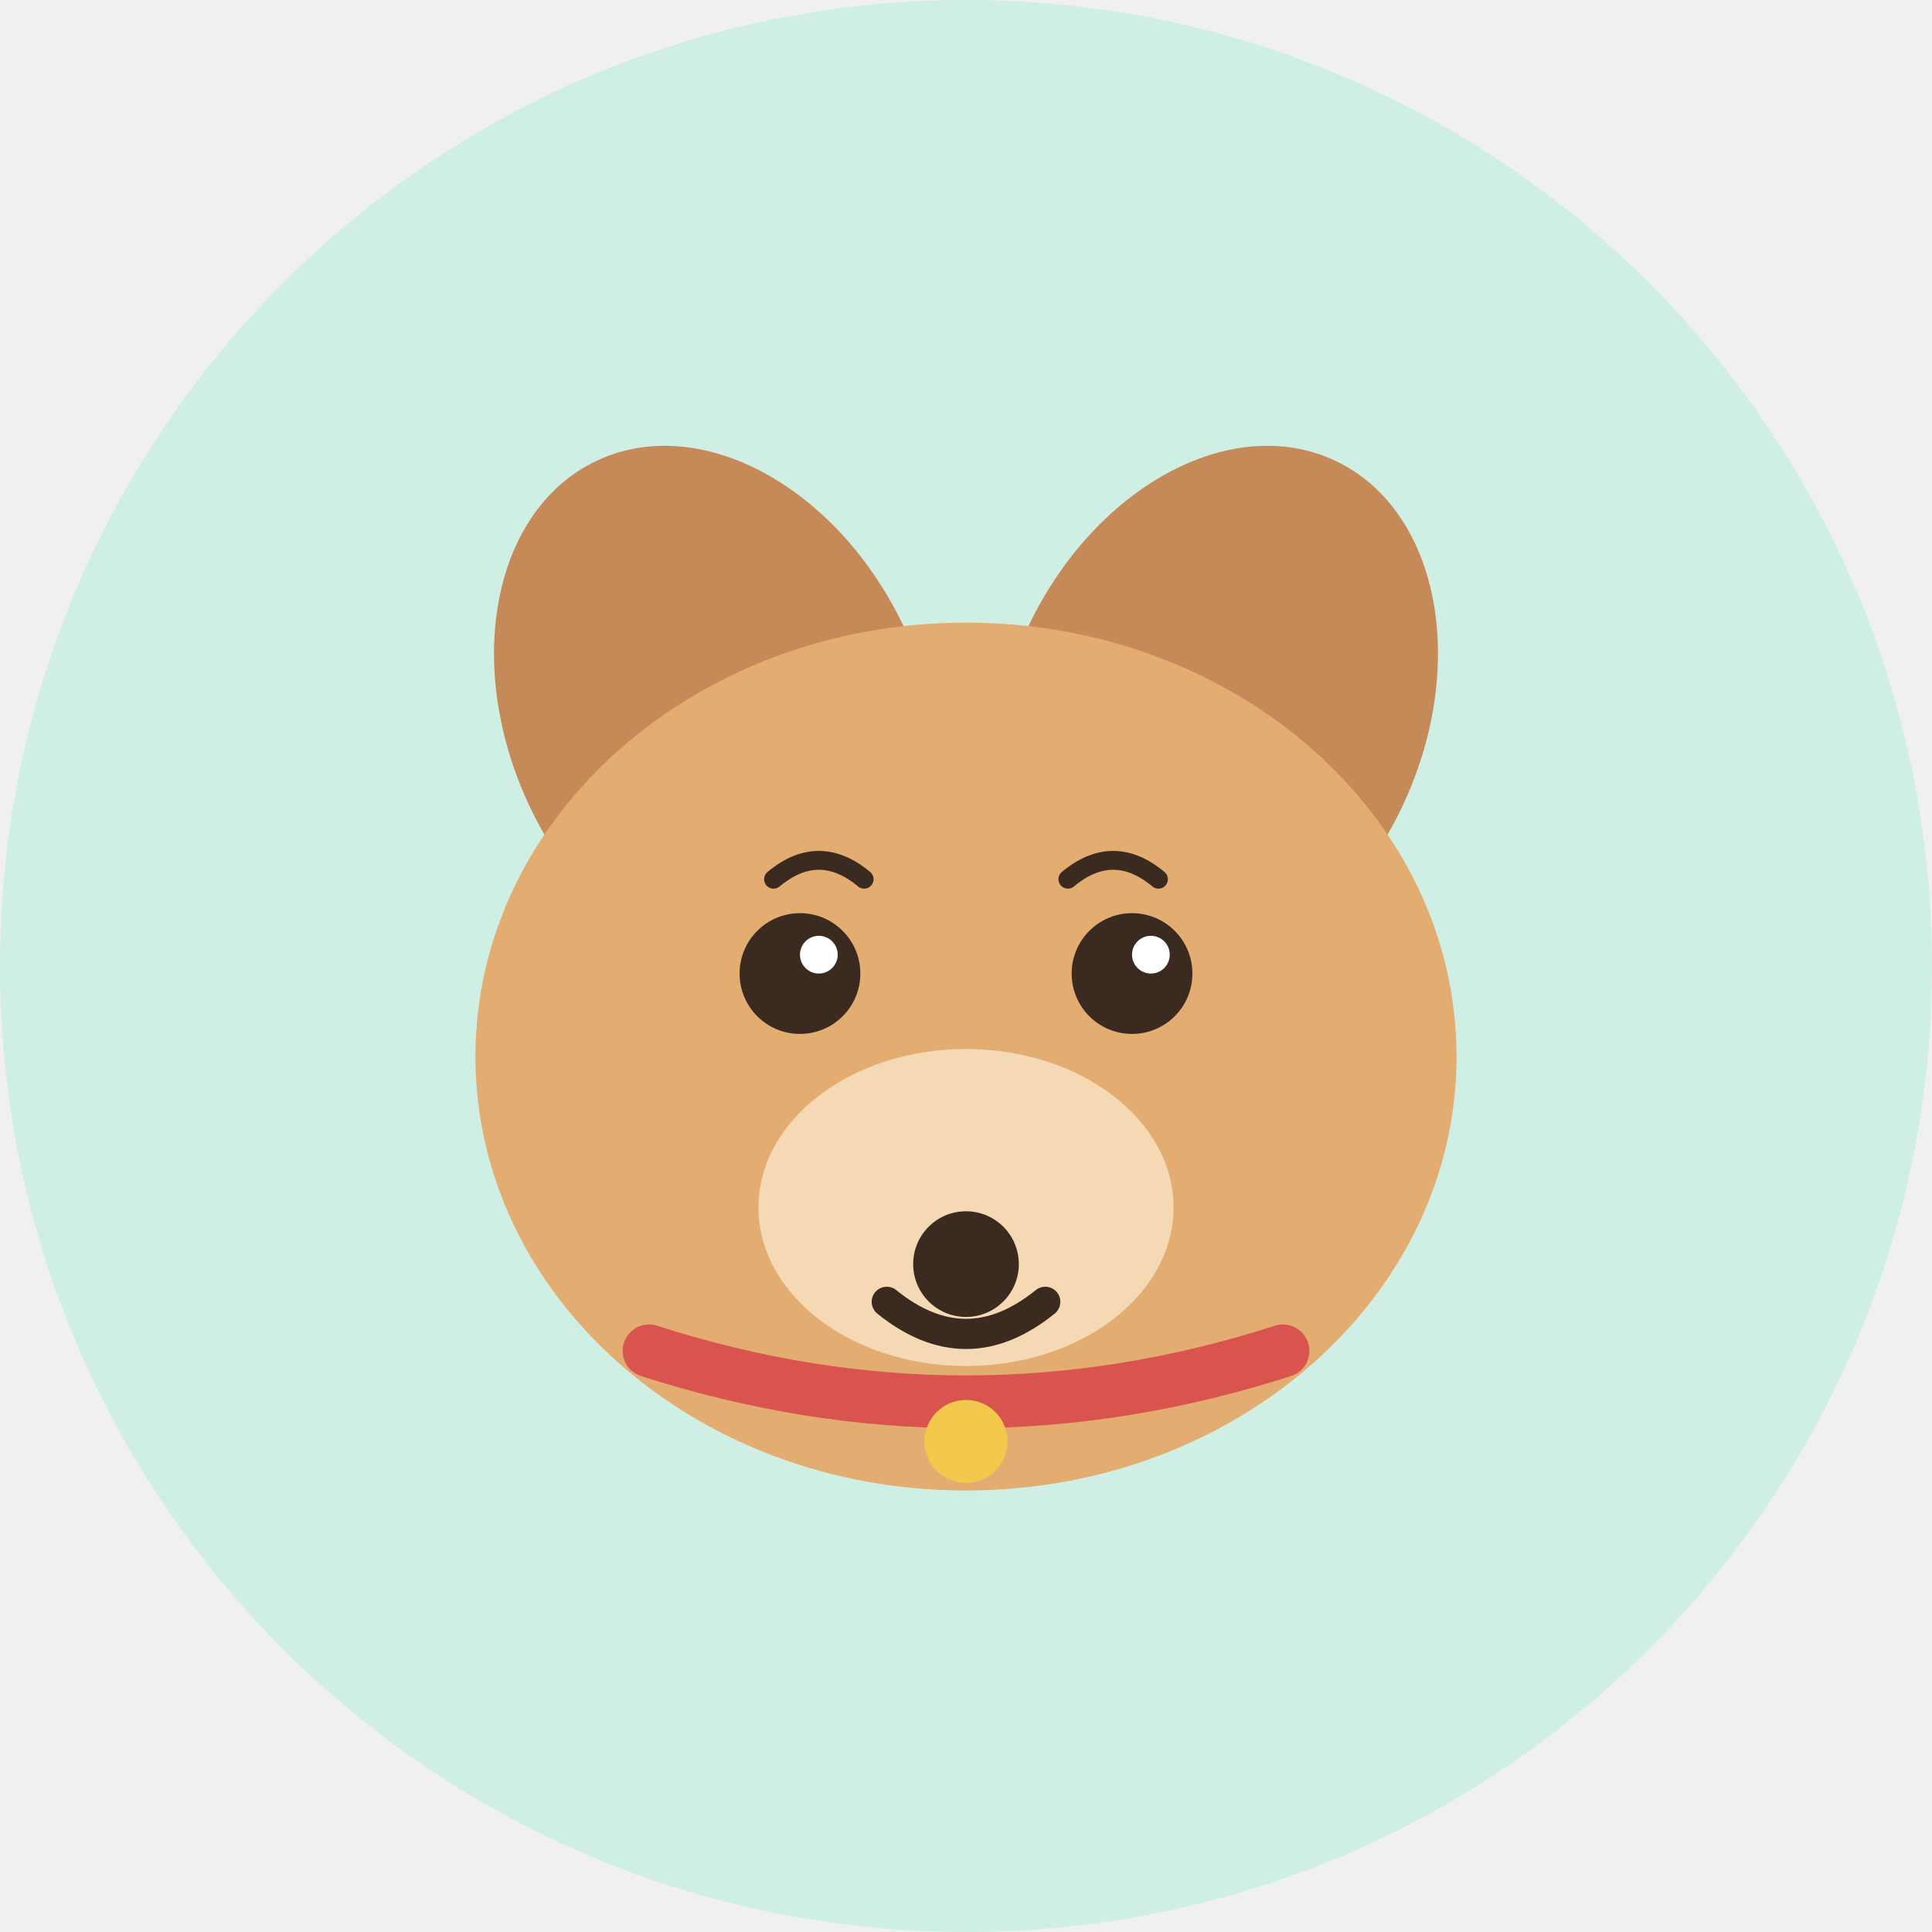
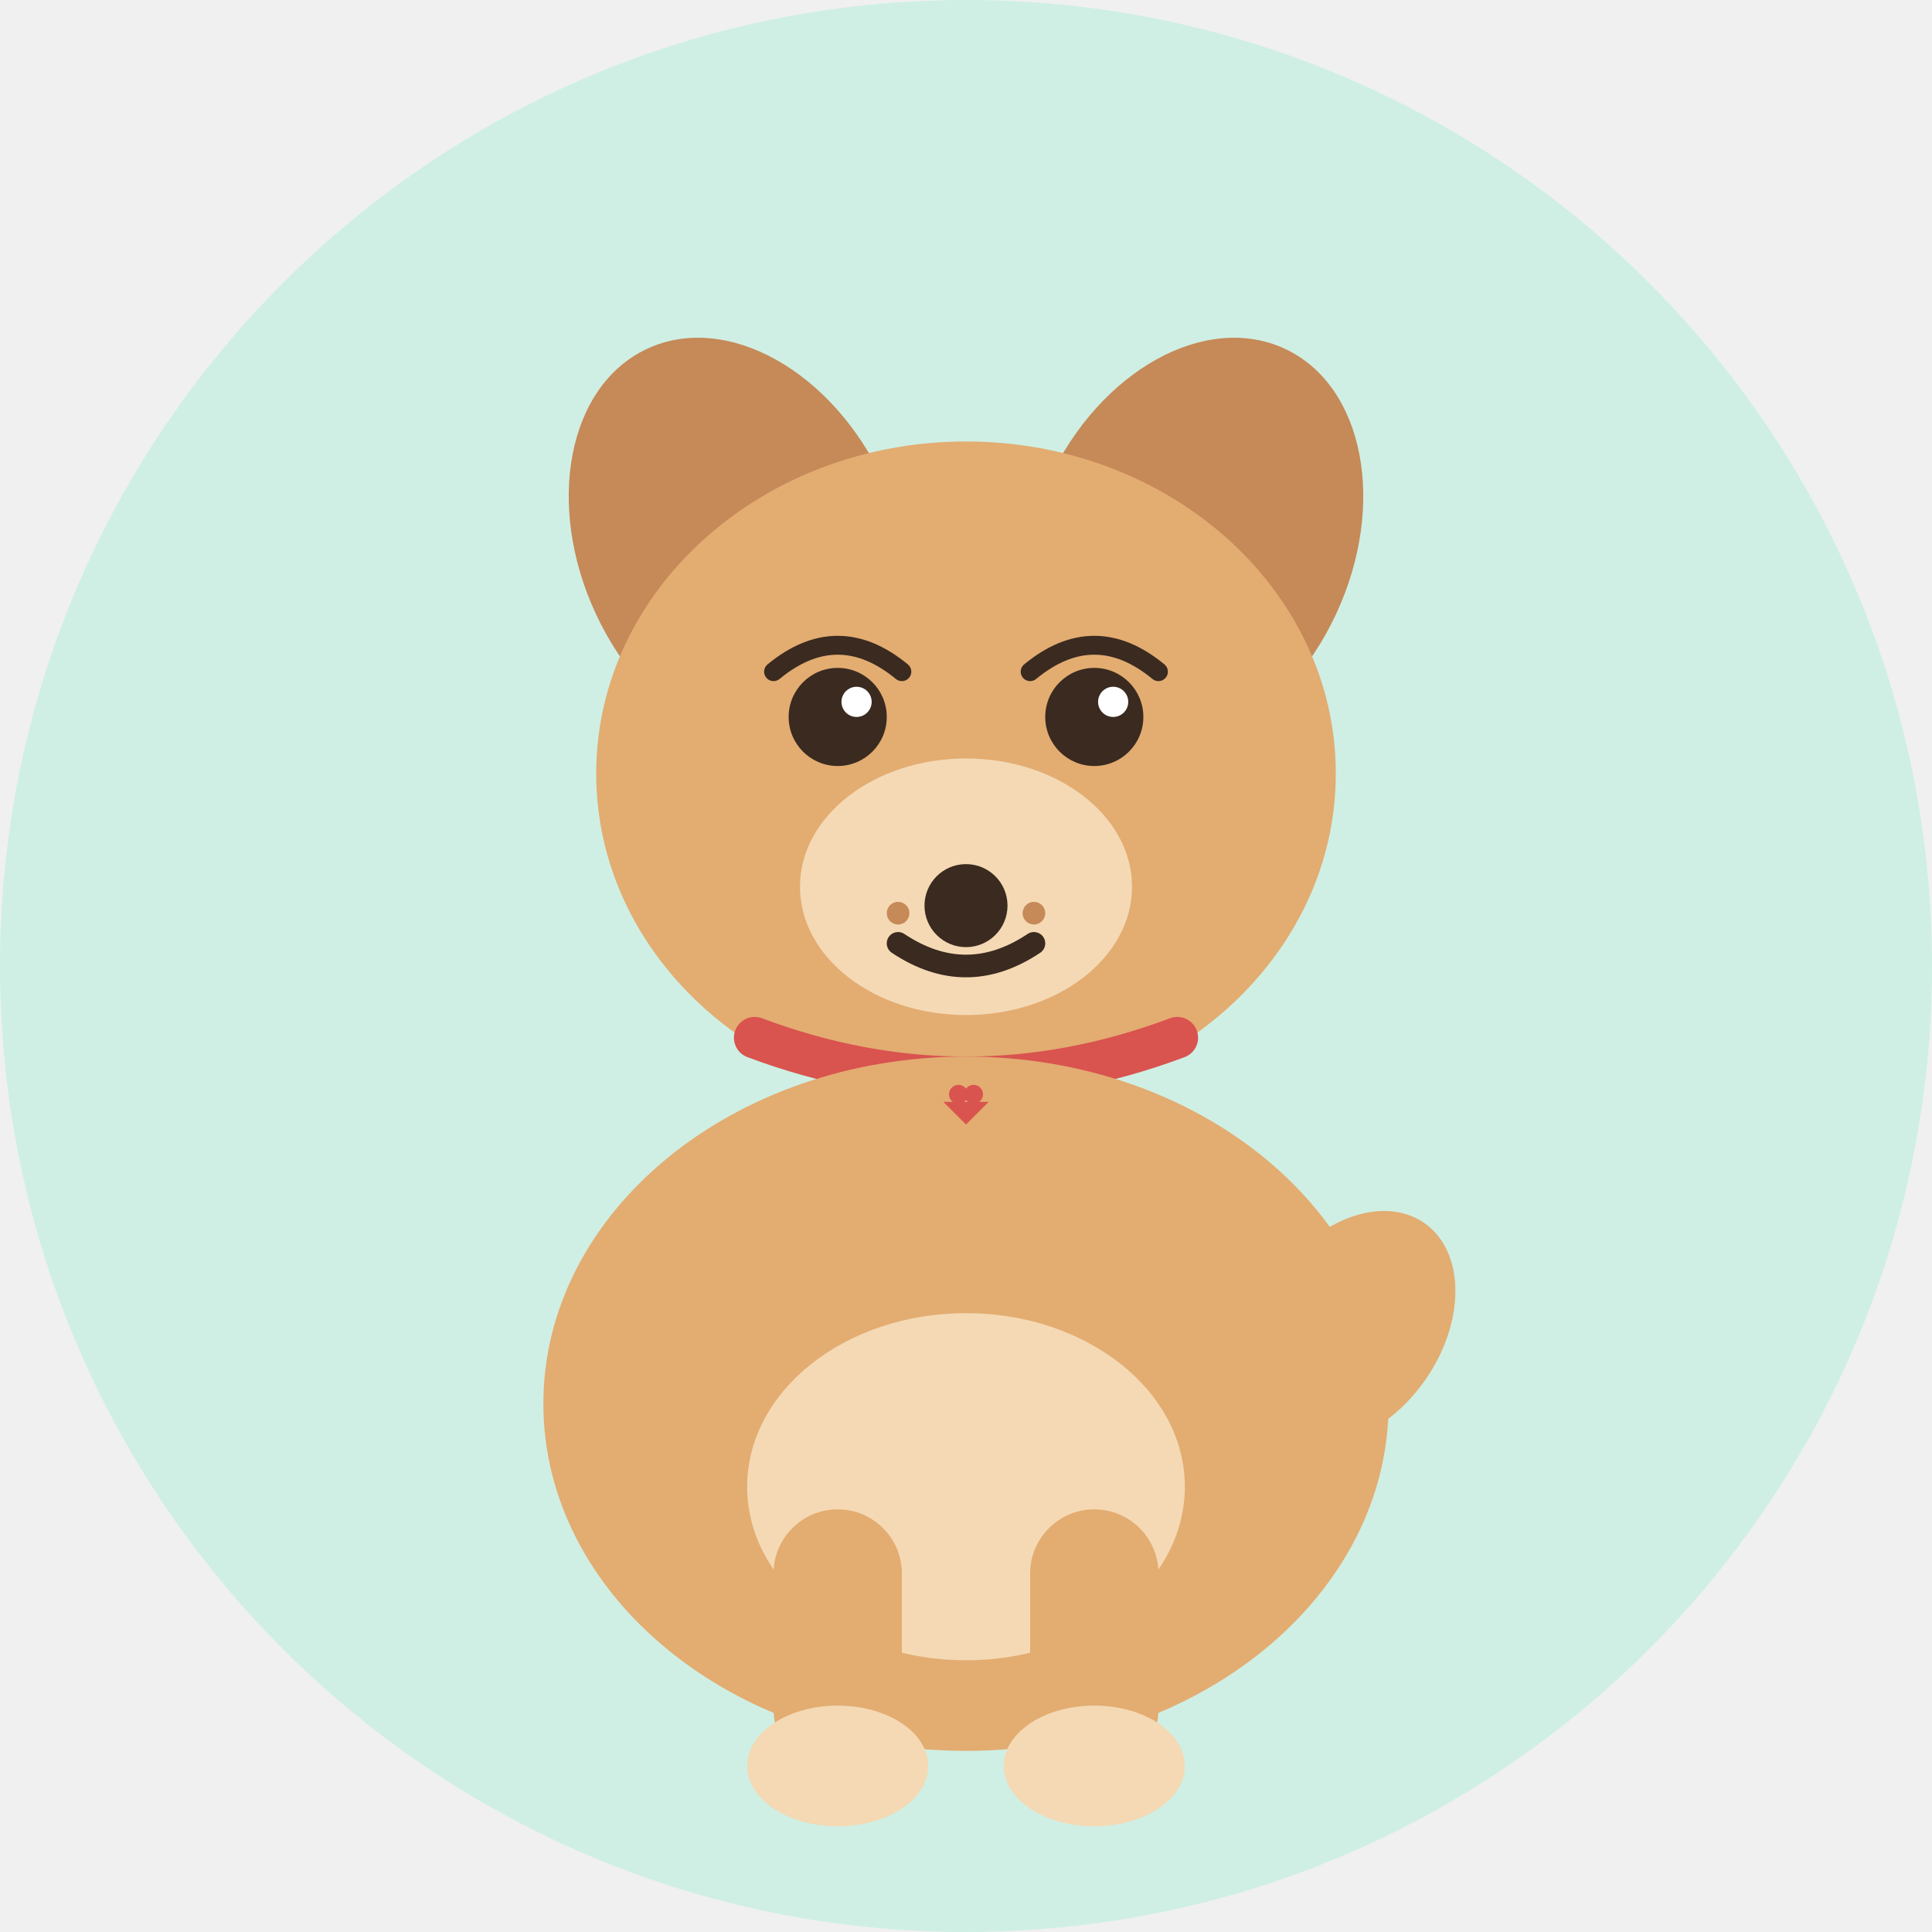
<svg xmlns="http://www.w3.org/2000/svg" width="512" height="512" viewBox="0 0 512 512">
  <circle cx="256" cy="256" r="256" fill="#CFEFE4" />
-   <ellipse cx="190" cy="190" rx="55" ry="75" fill="#C68958" transform="rotate(-25 190 190)" />
-   <ellipse cx="322" cy="190" rx="55" ry="75" fill="#C68958" transform="rotate(25 322 190)" />
-   <ellipse cx="256" cy="280" rx="130" ry="115" fill="#E3AC71" />
-   <ellipse cx="256" cy="320" rx="55" ry="42" fill="#F4D9B4" />
-   <path d="M 205 233 q 12 -10 24 0" fill="none" stroke="#3A2A20" stroke-width="5" stroke-linecap="round" />
-   <path d="M 283 233 q 12 -10 24 0" fill="none" stroke="#3A2A20" stroke-width="5" stroke-linecap="round" />
-   <circle cx="256" cy="335" r="14" fill="#3A2A20" />
-   <path d="M 235 345 Q 256 362 277 345" fill="none" stroke="#3A2A20" stroke-width="8" stroke-linecap="round" />
-   <circle cx="212" cy="258" r="16" fill="#3A2A20" />
-   <circle cx="300" cy="258" r="16" fill="#3A2A20" />
-   <circle cx="217" cy="253" r="5" fill="#FFFFFF" />
-   <circle cx="305" cy="253" r="5" fill="#FFFFFF" />
-   <path d="M 172 358 Q 256 385 340 358" fill="none" stroke="#D9534F" stroke-width="14" stroke-linecap="round" />
-   <circle cx="256" cy="382" r="11" fill="#F2C94C" />
+   <ellipse cx="196" cy="145" rx="42" ry="58" fill="#C68958" transform="rotate(-25 196 145)" />
+   <ellipse cx="316" cy="145" rx="42" ry="58" fill="#C68958" transform="rotate(25 316 145)" />
+   <ellipse cx="256" cy="205" rx="98" ry="88" fill="#E3AC71" />
+   <ellipse cx="256" cy="235" rx="44" ry="34" fill="#F4D9B4" />
+   <path d="M 205 178 q 17 -14 34 0" fill="none" stroke="#3A2A20" stroke-width="5" stroke-linecap="round" />
+   <path d="M 273 178 q 17 -14 34 0" fill="none" stroke="#3A2A20" stroke-width="5" stroke-linecap="round" />
+   <circle cx="222" cy="190" r="13" fill="#3A2A20" />
+   <circle cx="290" cy="190" r="13" fill="#3A2A20" />
+   <circle cx="227" cy="186" r="4" fill="#FFFFFF" />
+   <circle cx="295" cy="186" r="4" fill="#FFFFFF" />
+   <circle cx="256" cy="240" r="11" fill="#3A2A20" />
+   <path d="M 238 250 Q 256 262 274 250" fill="none" stroke="#3A2A20" stroke-width="6" stroke-linecap="round" />
+   <path d="M 200 275 Q 256 296 312 275" fill="none" stroke="#D9534F" stroke-width="11" stroke-linecap="round" />
+   <circle cx="256" cy="292" r="9" fill="#F2C94C" />
+   <ellipse cx="358" cy="352" rx="24" ry="34" fill="#E3AC71" transform="rotate(35 358 352)" />
+   <ellipse cx="256" cy="372" rx="112" ry="92" fill="#E3AC71" />
+   <ellipse cx="256" cy="394" rx="58" ry="46" fill="#F4D9B4" />
+   <rect x="205" y="400" width="34" height="70" rx="17" fill="#E3AC71" />
+   <rect x="273" y="400" width="34" height="70" rx="17" fill="#E3AC71" />
+   <ellipse cx="222" cy="468" rx="24" ry="16" fill="#F4D9B4" />
+   <ellipse cx="290" cy="468" rx="24" ry="16" fill="#F4D9B4" />
+   <circle cx="238" cy="242" r="3" fill="#C68958" />
+   <circle cx="274" cy="242" r="3" fill="#C68958" />
+   <circle cx="254" cy="290" r="2.5" fill="#D9534F" />
+   <circle cx="258" cy="290" r="2.5" fill="#D9534F" />
+   <polygon points="250,292 262,292 256,298" fill="#D9534F" />
</svg>
